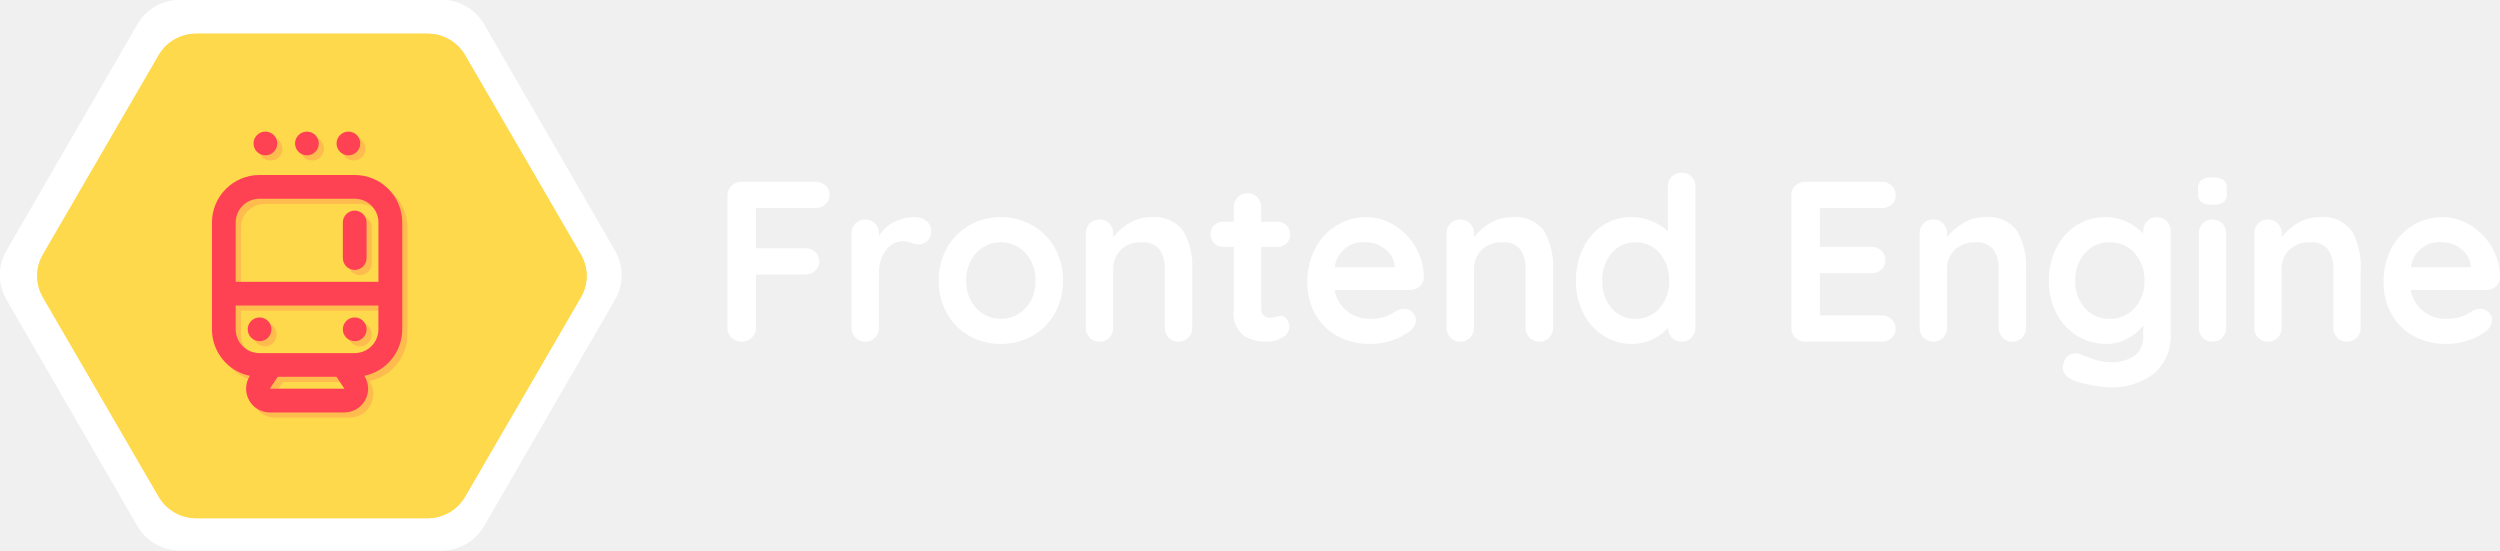
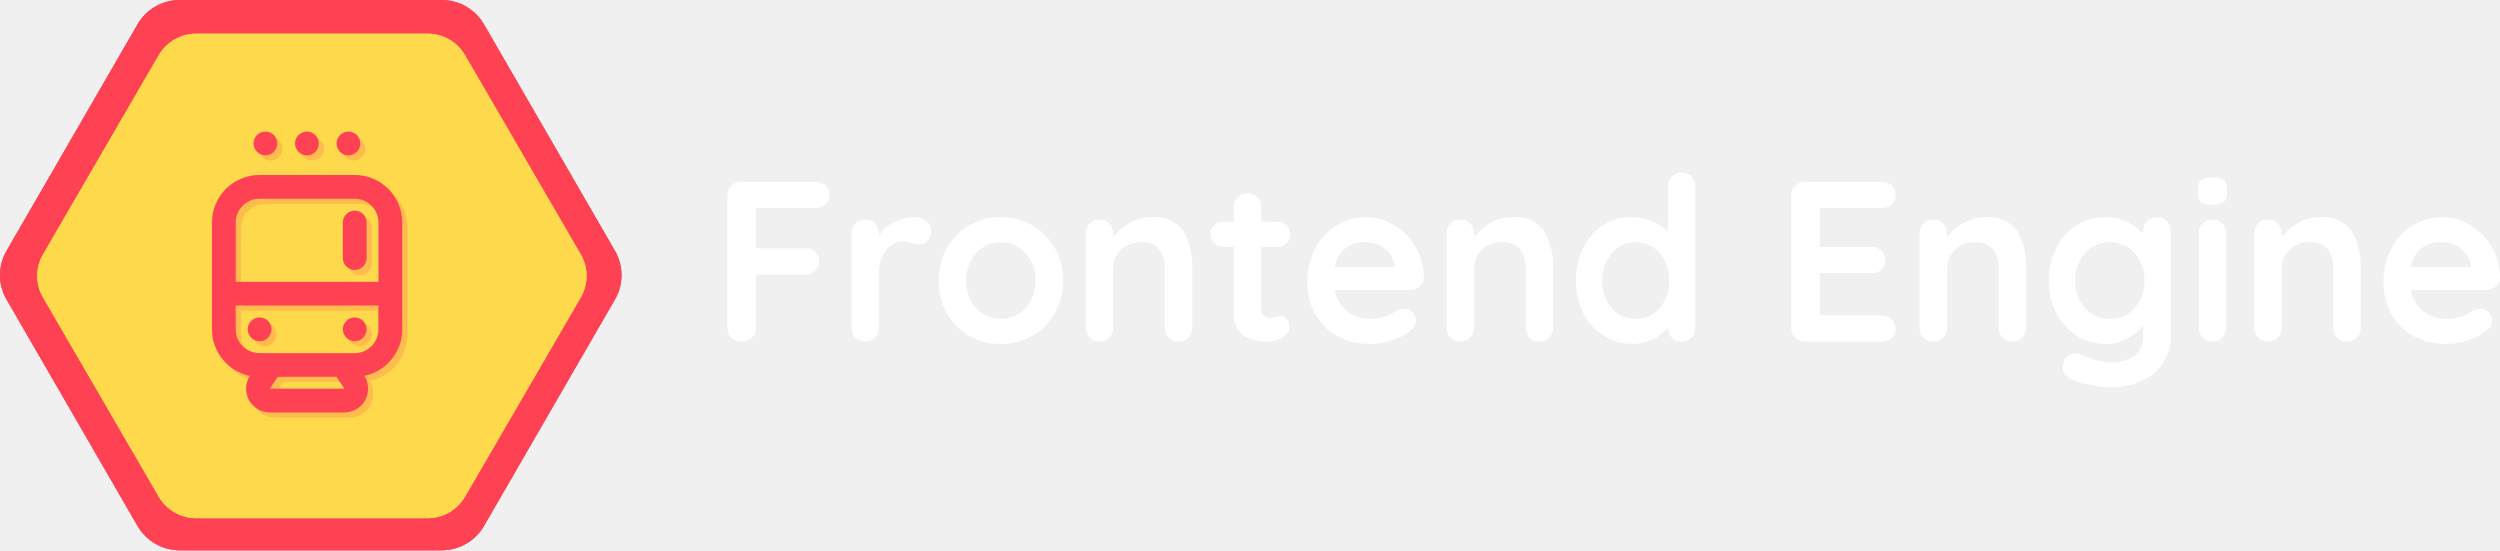
<svg xmlns="http://www.w3.org/2000/svg" width="231.687" height="51" viewBox="0 0 231.687 51">
  <defs>
-     <style>.a,.d,.e,.f{fill:#ff4154;}.b{fill:#ffd94c;}.c{opacity:0.19;}.d{mix-blend-mode:darken;isolation:isolate;}.e{fill-rule:evenodd;}.g{fill:#fff;}.h,.i{stroke:none;}.i{fill:#fff;}</style>
+     <style>.a,.d,.e,.f{fill:#ff4154;}.b{fill:#ffd94c;}.c{opacity:0.19;}.d{mix-blend-mode:darken;isolation:isolate;}.e{fill-rule:evenodd;}.g{fill:#fff;}.h,.i{stroke:none;}.i{fill:#ff4154;}</style>
  </defs>
  <g class="a" transform="translate(-7.701)">
    <path class="h" d="M 42.595 36 L 30.405 36 L 24.332 25.5 L 30.405 15 L 42.595 15 L 48.668 25.5 L 42.595 36 Z" />
    <path class="i" d="M 24.367 0 L 48.633 0 C 50.251 0 51.746 0.86 52.553 2.257 L 64.696 23.251 C 65.501 24.643 65.501 26.357 64.696 27.749 L 52.553 48.743 C 51.746 50.14 50.251 51 48.633 51 L 24.367 51 C 22.749 51 21.254 50.14 20.447 48.743 L 8.304 27.749 C 7.499 26.357 7.499 24.643 8.304 23.251 L 20.447 2.257 C 21.254 0.86 22.749 0 24.367 0 Z" />
  </g>
  <g class="a" transform="translate(-7.701)">
    <path class="h" d="M 42.595 36 L 30.405 36 L 24.332 25.5 L 30.405 15 L 42.595 15 L 48.668 25.5 L 42.595 36 Z" />
    <path class="i" d="M 24.367 0 L 48.633 0 C 50.251 0 51.746 0.86 52.553 2.257 L 64.696 23.251 C 65.501 24.643 65.501 26.357 64.696 27.749 L 52.553 48.743 C 51.746 50.14 50.251 51 48.633 51 L 24.367 51 C 22.749 51 21.254 50.14 20.447 48.743 L 8.304 27.749 C 7.499 26.357 7.499 24.643 8.304 23.251 L 20.447 2.257 C 21.254 0.86 22.749 0 24.367 0 Z" />
  </g>
  <g transform="translate(3.447 3.123)">
    <path class="b" d="M43.885,0a4.005,4.005,0,0,1,3.465,1.987L58.085,20.468a3.937,3.937,0,0,1,0,3.959L47.351,42.909A4.005,4.005,0,0,1,43.885,44.9H22.434a4.005,4.005,0,0,1-3.465-1.987L8.234,24.427a3.938,3.938,0,0,1,0-3.959L18.968,1.987A4.005,4.005,0,0,1,22.434,0Z" transform="translate(-7.701 0)" />
    <path class="b" d="M43.885,0a4.005,4.005,0,0,1,3.465,1.987L58.085,20.468a3.937,3.937,0,0,1,0,3.959L47.351,42.909A4.005,4.005,0,0,1,43.885,44.9H22.434a4.005,4.005,0,0,1-3.465-1.987L8.234,24.427a3.938,3.938,0,0,1,0-3.959L18.968,1.987A4.005,4.005,0,0,1,22.434,0Z" transform="translate(-7.701 0)" />
  </g>
  <g transform="translate(19.643 12.196)">
    <g class="c" transform="translate(0.485 0.483)">
      <path class="d" d="M4.409,16.506h8.817a2.2,2.2,0,0,0,2.2-2.2V12.1H2.2v2.2A2.2,2.2,0,0,0,4.409,16.506Zm9.713,2.109a2.2,2.2,0,0,1-1.854,3.392h-6.9a2.2,2.2,0,0,1-1.854-3.392A4.4,4.4,0,0,1,0,14.3V4.4A4.405,4.405,0,0,1,4.409,0h8.817a4.405,4.405,0,0,1,4.409,4.4v9.9a4.4,4.4,0,0,1-3.512,4.31ZM15.43,9.9V4.4a2.2,2.2,0,0,0-2.2-2.2H4.409A2.2,2.2,0,0,0,2.2,4.4V9.9Zm-2.2-6.6a1.1,1.1,0,0,1,1.1,1.1V7.7a1.1,1.1,0,0,1-2.2,0V4.4A1.1,1.1,0,0,1,13.226,3.3Zm-8.817,12.1a1.1,1.1,0,1,1,1.1-1.1A1.1,1.1,0,0,1,4.409,15.405Zm8.817,0a1.1,1.1,0,1,1,1.1-1.1A1.1,1.1,0,0,1,13.226,15.405Zm-7.859,4.4h6.9l-.734-1.1H6.1l-.734,1.1Z" transform="translate(0 4.022)" />
      <path class="e" d="M4.1,10a1.1,1.1,0,1,0,1.1,1.1A1.1,1.1,0,0,0,4.1,10Zm3.847,0a1.1,1.1,0,1,0,1.1,1.1A1.1,1.1,0,0,0,7.946,10Zm3.847,0a1.1,1.1,0,1,0,1.1,1.1A1.1,1.1,0,0,0,11.794,10Z" transform="translate(0.853 -10)" />
    </g>
    <path class="f" d="M4.409,16.506h8.817a2.2,2.2,0,0,0,2.2-2.2V12.1H2.2v2.2A2.2,2.2,0,0,0,4.409,16.506Zm9.713,2.109a2.2,2.2,0,0,1-1.854,3.392h-6.9a2.2,2.2,0,0,1-1.854-3.392A4.4,4.4,0,0,1,0,14.3V4.4A4.405,4.405,0,0,1,4.409,0h8.817a4.405,4.405,0,0,1,4.409,4.4v9.9a4.4,4.4,0,0,1-3.512,4.31ZM15.43,9.9V4.4a2.2,2.2,0,0,0-2.2-2.2H4.409A2.2,2.2,0,0,0,2.2,4.4V9.9Zm-2.2-6.6a1.1,1.1,0,0,1,1.1,1.1V7.7a1.1,1.1,0,0,1-2.2,0V4.4A1.1,1.1,0,0,1,13.226,3.3Zm-8.817,12.1a1.1,1.1,0,1,1,1.1-1.1A1.1,1.1,0,0,1,4.409,15.405Zm8.817,0a1.1,1.1,0,1,1,1.1-1.1A1.1,1.1,0,0,1,13.226,15.405Zm-7.859,4.4h6.9l-.734-1.1H6.1l-.734,1.1Z" transform="translate(0 4.022)" />
    <path class="e" d="M4.1,10a1.1,1.1,0,1,0,1.1,1.1A1.1,1.1,0,0,0,4.1,10Zm3.847,0a1.1,1.1,0,1,0,1.1,1.1A1.1,1.1,0,0,0,7.946,10Zm3.847,0a1.1,1.1,0,1,0,1.1,1.1A1.1,1.1,0,0,0,11.794,10Z" transform="translate(0.853 -10)" />
  </g>
  <path class="g" d="M4.746-17.439v3.725H9.318a1.29,1.29,0,0,1,.921.349,1.181,1.181,0,0,1,.37.9,1.12,1.12,0,0,1-.37.825,1.269,1.269,0,0,1-.921.36H4.746v4.932a1.216,1.216,0,0,1-.392.921,1.3,1.3,0,0,1-.921.37,1.324,1.324,0,0,1-.963-.36,1.241,1.241,0,0,1-.37-.931V-18.582a1.25,1.25,0,0,1,.37-.921,1.25,1.25,0,0,1,.921-.37H10.27a1.29,1.29,0,0,1,.921.349,1.181,1.181,0,0,1,.37.9,1.12,1.12,0,0,1-.37.825,1.269,1.269,0,0,1-.921.36Zm14.731.847a1.619,1.619,0,0,1,1.069.36,1.073,1.073,0,0,1,.434.847,1.311,1.311,0,0,1-.339.984,1.117,1.117,0,0,1-.8.328,2.112,2.112,0,0,1-.72-.148q-.063-.021-.286-.085a1.727,1.727,0,0,0-.476-.063,1.881,1.881,0,0,0-1.058.339,2.471,2.471,0,0,0-.836,1.027,3.78,3.78,0,0,0-.328,1.64v5.016a1.269,1.269,0,0,1-.36.921,1.215,1.215,0,0,1-.91.37,1.215,1.215,0,0,1-.91-.37,1.269,1.269,0,0,1-.36-.921V-15.09a1.269,1.269,0,0,1,.36-.921,1.215,1.215,0,0,1,.91-.37,1.215,1.215,0,0,1,.91.37,1.269,1.269,0,0,1,.36.921v.275a3.207,3.207,0,0,1,1.4-1.323A4.3,4.3,0,0,1,19.477-16.593Zm13.715,5.884a6.049,6.049,0,0,1-.762,3.037,5.383,5.383,0,0,1-2.085,2.085,5.855,5.855,0,0,1-2.91.741,5.838,5.838,0,0,1-2.921-.741A5.4,5.4,0,0,1,22.44-7.671a6.049,6.049,0,0,1-.762-3.037,6.049,6.049,0,0,1,.762-3.037,5.48,5.48,0,0,1,2.074-2.1,5.773,5.773,0,0,1,2.921-.751,5.79,5.79,0,0,1,2.91.751,5.458,5.458,0,0,1,2.085,2.1A6.049,6.049,0,0,1,33.193-10.709Zm-2.54,0a3.879,3.879,0,0,0-.434-1.852,3.193,3.193,0,0,0-1.164-1.259,3.054,3.054,0,0,0-1.619-.444,3.054,3.054,0,0,0-1.619.444,3.193,3.193,0,0,0-1.164,1.259,3.879,3.879,0,0,0-.434,1.852,3.817,3.817,0,0,0,.434,1.841,3.21,3.21,0,0,0,1.164,1.249,3.054,3.054,0,0,0,1.619.444,3.054,3.054,0,0,0,1.619-.444,3.21,3.21,0,0,0,1.164-1.249A3.817,3.817,0,0,0,30.653-10.709Zm10.71-5.884a3.277,3.277,0,0,1,2.984,1.281,6.509,6.509,0,0,1,.825,3.545v5.418a1.269,1.269,0,0,1-.36.921,1.215,1.215,0,0,1-.91.37,1.215,1.215,0,0,1-.91-.37,1.269,1.269,0,0,1-.36-.921v-5.418a3.049,3.049,0,0,0-.487-1.831,1.935,1.935,0,0,0-1.672-.667,2.581,2.581,0,0,0-1.926.709,2.444,2.444,0,0,0-.7,1.789v5.418a1.269,1.269,0,0,1-.36.921,1.215,1.215,0,0,1-.91.37,1.215,1.215,0,0,1-.91-.37,1.269,1.269,0,0,1-.36-.921V-15.09a1.269,1.269,0,0,1,.36-.921,1.215,1.215,0,0,1,.91-.37,1.215,1.215,0,0,1,.91.37,1.269,1.269,0,0,1,.36.921v.36a5.112,5.112,0,0,1,1.492-1.312A3.867,3.867,0,0,1,41.363-16.593ZM53.385-7.449a.7.7,0,0,1,.54.286,1.119,1.119,0,0,1,.243.751,1.131,1.131,0,0,1-.624.963,2.594,2.594,0,0,1-1.408.392,4.1,4.1,0,0,1-2.212-.561A2.616,2.616,0,0,1,49.025-8v-5.842h-.974a1.149,1.149,0,0,1-.847-.339,1.149,1.149,0,0,1-.339-.847,1.089,1.089,0,0,1,.339-.815,1.168,1.168,0,0,1,.847-.328h.974v-1.355a1.25,1.25,0,0,1,.37-.921,1.25,1.25,0,0,1,.921-.37,1.19,1.19,0,0,1,.889.37,1.269,1.269,0,0,1,.36.921v1.355h1.5a1.149,1.149,0,0,1,.847.339,1.149,1.149,0,0,1,.339.847,1.089,1.089,0,0,1-.339.815,1.168,1.168,0,0,1-.847.328h-1.5v5.736a.81.81,0,0,0,.233.646.939.939,0,0,0,.635.2,1.816,1.816,0,0,0,.466-.085A1.265,1.265,0,0,1,53.385-7.449Zm13.25-3.535a1.087,1.087,0,0,1-.4.825,1.346,1.346,0,0,1-.889.317H58.359a3.192,3.192,0,0,0,1.164,1.958,3.254,3.254,0,0,0,2.053.709,4.55,4.55,0,0,0,1.355-.159,3.528,3.528,0,0,0,.773-.339q.286-.18.392-.243a1.615,1.615,0,0,1,.72-.19,1.039,1.039,0,0,1,.762.317,1.015,1.015,0,0,1,.317.741A1.321,1.321,0,0,1,65.3-6.01a5.057,5.057,0,0,1-1.587.825,6.2,6.2,0,0,1-2.011.339,6.243,6.243,0,0,1-3.1-.741A5.171,5.171,0,0,1,56.56-7.629a5.956,5.956,0,0,1-.72-2.931,6.489,6.489,0,0,1,.762-3.2,5.41,5.41,0,0,1,2.011-2.106,5.2,5.2,0,0,1,2.667-.73,4.944,4.944,0,0,1,2.635.762,5.7,5.7,0,0,1,1.979,2.053A5.519,5.519,0,0,1,66.635-10.984ZM61.28-14.264a2.627,2.627,0,0,0-2.9,2.307h5.545v-.148a2.188,2.188,0,0,0-.868-1.524A2.747,2.747,0,0,0,61.28-14.264ZM74.8-16.593a3.277,3.277,0,0,1,2.984,1.281,6.509,6.509,0,0,1,.825,3.545v5.418a1.269,1.269,0,0,1-.36.921,1.215,1.215,0,0,1-.91.37,1.215,1.215,0,0,1-.91-.37,1.269,1.269,0,0,1-.36-.921v-5.418a3.049,3.049,0,0,0-.487-1.831,1.935,1.935,0,0,0-1.672-.667,2.581,2.581,0,0,0-1.926.709,2.444,2.444,0,0,0-.7,1.789v5.418a1.269,1.269,0,0,1-.36.921,1.215,1.215,0,0,1-.91.37,1.215,1.215,0,0,1-.91-.37,1.269,1.269,0,0,1-.36-.921V-15.09a1.269,1.269,0,0,1,.36-.921,1.215,1.215,0,0,1,.91-.37,1.215,1.215,0,0,1,.91.37,1.269,1.269,0,0,1,.36.921v.36a5.112,5.112,0,0,1,1.492-1.312A3.867,3.867,0,0,1,74.8-16.593ZM90.531-20.72a1.234,1.234,0,0,1,.91.36,1.26,1.26,0,0,1,.36.931v13.08a1.269,1.269,0,0,1-.36.921,1.215,1.215,0,0,1-.91.37,1.2,1.2,0,0,1-.9-.36,1.331,1.331,0,0,1-.37-.91A4.343,4.343,0,0,1,87.832-5.28a4.307,4.307,0,0,1-1.894.434A4.839,4.839,0,0,1,83.292-5.6a5.268,5.268,0,0,1-1.873-2.085,6.506,6.506,0,0,1-.688-3.027,6.655,6.655,0,0,1,.677-3.037,5.2,5.2,0,0,1,1.852-2.1,4.714,4.714,0,0,1,2.593-.751,4.9,4.9,0,0,1,1.9.37,5,5,0,0,1,1.5.942v-4.148a1.269,1.269,0,0,1,.36-.921A1.215,1.215,0,0,1,90.531-20.72ZM86.255-7.174A2.826,2.826,0,0,0,88.5-8.179a3.733,3.733,0,0,0,.868-2.529,3.774,3.774,0,0,0-.868-2.54,2.814,2.814,0,0,0-2.244-1.016,2.791,2.791,0,0,0-2.222,1.016,3.774,3.774,0,0,0-.868,2.54,3.762,3.762,0,0,0,.857,2.529A2.8,2.8,0,0,0,86.255-7.174Zm22.817-.317a1.25,1.25,0,0,1,.921.37,1.177,1.177,0,0,1,.37.857,1.123,1.123,0,0,1-.37.868,1.313,1.313,0,0,1-.921.339h-7.091a1.25,1.25,0,0,1-.921-.37,1.25,1.25,0,0,1-.37-.921V-18.582a1.25,1.25,0,0,1,.37-.921,1.25,1.25,0,0,1,.921-.37h7.091a1.29,1.29,0,0,1,.921.349,1.181,1.181,0,0,1,.37.9,1.106,1.106,0,0,1-.36.857,1.329,1.329,0,0,1-.931.328h-5.736v3.6h4.783a1.29,1.29,0,0,1,.921.349,1.181,1.181,0,0,1,.37.9,1.106,1.106,0,0,1-.36.857,1.329,1.329,0,0,1-.931.328h-4.783v3.916Zm9.567-9.1a3.277,3.277,0,0,1,2.984,1.281,6.509,6.509,0,0,1,.825,3.545v5.418a1.269,1.269,0,0,1-.36.921,1.215,1.215,0,0,1-.91.37,1.215,1.215,0,0,1-.91-.37,1.269,1.269,0,0,1-.36-.921v-5.418a3.049,3.049,0,0,0-.487-1.831,1.935,1.935,0,0,0-1.672-.667,2.581,2.581,0,0,0-1.926.709,2.444,2.444,0,0,0-.7,1.789v5.418a1.269,1.269,0,0,1-.36.921,1.215,1.215,0,0,1-.91.37,1.215,1.215,0,0,1-.91-.37,1.269,1.269,0,0,1-.36-.921V-15.09a1.269,1.269,0,0,1,.36-.921,1.215,1.215,0,0,1,.91-.37,1.215,1.215,0,0,1,.91.37,1.269,1.269,0,0,1,.36.921v.36a5.112,5.112,0,0,1,1.492-1.312A3.867,3.867,0,0,1,118.639-16.593Zm15.938,0a1.233,1.233,0,0,1,.91.36,1.26,1.26,0,0,1,.36.931v9.419a4.53,4.53,0,0,1-1.6,3.82A6.422,6.422,0,0,1,130.2-.824a9.94,9.94,0,0,1-1.746-.212,7.7,7.7,0,0,1-1.577-.423q-1.037-.444-1.037-1.228a1.087,1.087,0,0,1,.063-.339,1.312,1.312,0,0,1,.434-.709A1.051,1.051,0,0,1,127-3.978a1.263,1.263,0,0,1,.4.063q.085.021,1.048.392a4.918,4.918,0,0,0,1.746.37,3.674,3.674,0,0,0,2.339-.624,2.143,2.143,0,0,0,.773-1.767V-6.56A4.218,4.218,0,0,1,131.9-5.375a4.061,4.061,0,0,1-2.021.529,5.035,5.035,0,0,1-2.7-.751,5.263,5.263,0,0,1-1.916-2.085,6.425,6.425,0,0,1-.7-3.027,6.57,6.57,0,0,1,.688-3.037,5.224,5.224,0,0,1,1.884-2.1,4.892,4.892,0,0,1,2.656-.751,4.608,4.608,0,0,1,2.011.444,4.729,4.729,0,0,1,1.5,1.079V-15.3a1.269,1.269,0,0,1,.36-.921A1.215,1.215,0,0,1,134.577-16.593ZM130.2-7.174a2.968,2.968,0,0,0,2.318-1.005,3.652,3.652,0,0,0,.9-2.529,3.691,3.691,0,0,0-.9-2.54,2.954,2.954,0,0,0-2.318-1.016,2.922,2.922,0,0,0-2.307,1.016,3.718,3.718,0,0,0-.889,2.54,3.678,3.678,0,0,0,.889,2.529A2.936,2.936,0,0,0,130.2-7.174Zm10.795.825a1.269,1.269,0,0,1-.36.921,1.215,1.215,0,0,1-.91.37,1.215,1.215,0,0,1-.91-.37,1.269,1.269,0,0,1-.36-.921V-15.09a1.269,1.269,0,0,1,.36-.921,1.215,1.215,0,0,1,.91-.37,1.215,1.215,0,0,1,.91.37,1.269,1.269,0,0,1,.36.921ZM139.7-17.757a1.682,1.682,0,0,1-1.016-.233.994.994,0,0,1-.3-.825v-.4a.959.959,0,0,1,.317-.825,1.741,1.741,0,0,1,1.016-.233,1.728,1.728,0,0,1,1.037.233.994.994,0,0,1,.3.825v.4a.972.972,0,0,1-.307.836A1.848,1.848,0,0,1,139.7-17.757Zm9.948,1.164a3.277,3.277,0,0,1,2.984,1.281,6.509,6.509,0,0,1,.825,3.545v5.418a1.269,1.269,0,0,1-.36.921,1.215,1.215,0,0,1-.91.37,1.215,1.215,0,0,1-.91-.37,1.269,1.269,0,0,1-.36-.921v-5.418a3.049,3.049,0,0,0-.487-1.831,1.935,1.935,0,0,0-1.672-.667,2.581,2.581,0,0,0-1.926.709,2.444,2.444,0,0,0-.7,1.789v5.418a1.269,1.269,0,0,1-.36.921,1.215,1.215,0,0,1-.91.37,1.215,1.215,0,0,1-.91-.37,1.269,1.269,0,0,1-.36-.921V-15.09a1.269,1.269,0,0,1,.36-.921,1.215,1.215,0,0,1,.91-.37,1.215,1.215,0,0,1,.91.37,1.269,1.269,0,0,1,.36.921v.36a5.112,5.112,0,0,1,1.492-1.312A3.867,3.867,0,0,1,149.647-16.593Zm16.721,5.609a1.087,1.087,0,0,1-.4.825,1.346,1.346,0,0,1-.889.317h-6.985a3.192,3.192,0,0,0,1.164,1.958,3.255,3.255,0,0,0,2.053.709,4.55,4.55,0,0,0,1.355-.159,3.528,3.528,0,0,0,.773-.339q.286-.18.392-.243a1.615,1.615,0,0,1,.72-.19,1.039,1.039,0,0,1,.762.317,1.015,1.015,0,0,1,.317.741,1.321,1.321,0,0,1-.593,1.037,5.057,5.057,0,0,1-1.587.825,6.2,6.2,0,0,1-2.011.339,6.243,6.243,0,0,1-3.1-.741,5.171,5.171,0,0,1-2.042-2.043,5.956,5.956,0,0,1-.72-2.931,6.489,6.489,0,0,1,.762-3.2,5.41,5.41,0,0,1,2.011-2.106,5.2,5.2,0,0,1,2.667-.73,4.944,4.944,0,0,1,2.635.762,5.7,5.7,0,0,1,1.979,2.053A5.519,5.519,0,0,1,166.368-10.984Zm-5.355-3.281a2.627,2.627,0,0,0-2.9,2.307h5.545v-.148a2.188,2.188,0,0,0-.868-1.524A2.747,2.747,0,0,0,161.013-14.264Z" transform="translate(65.319 36.72)" />
</svg>
